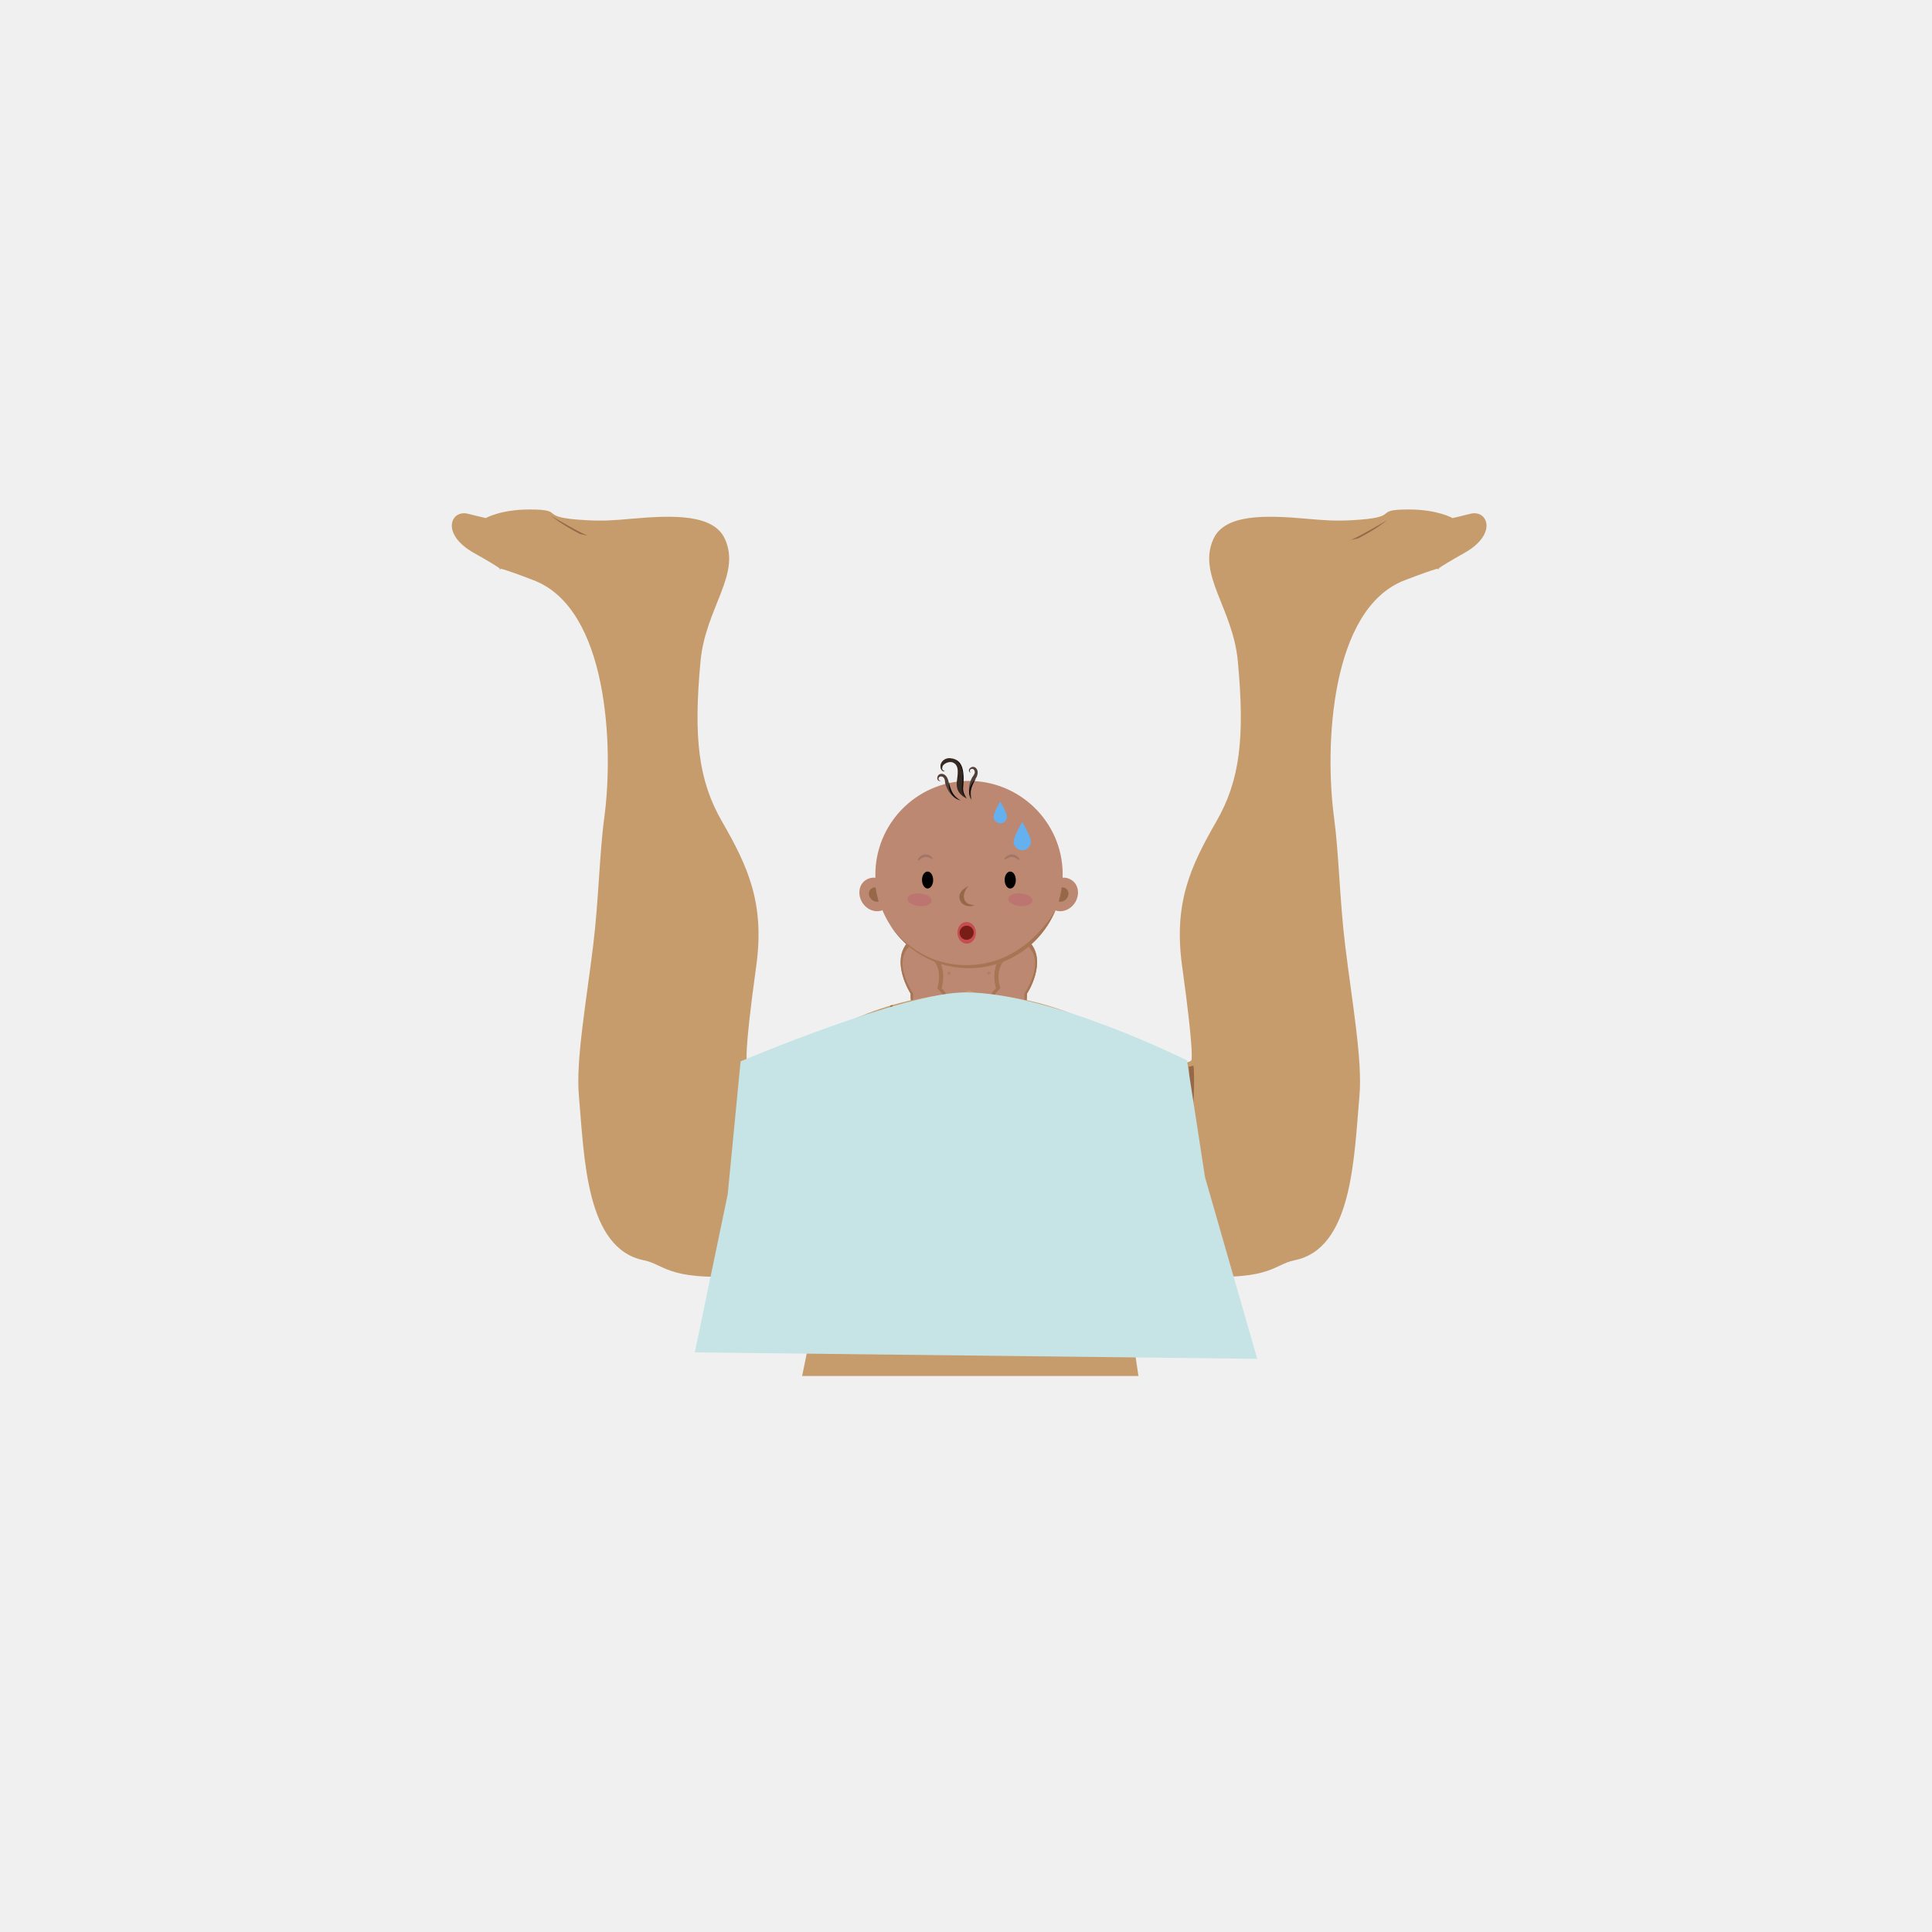
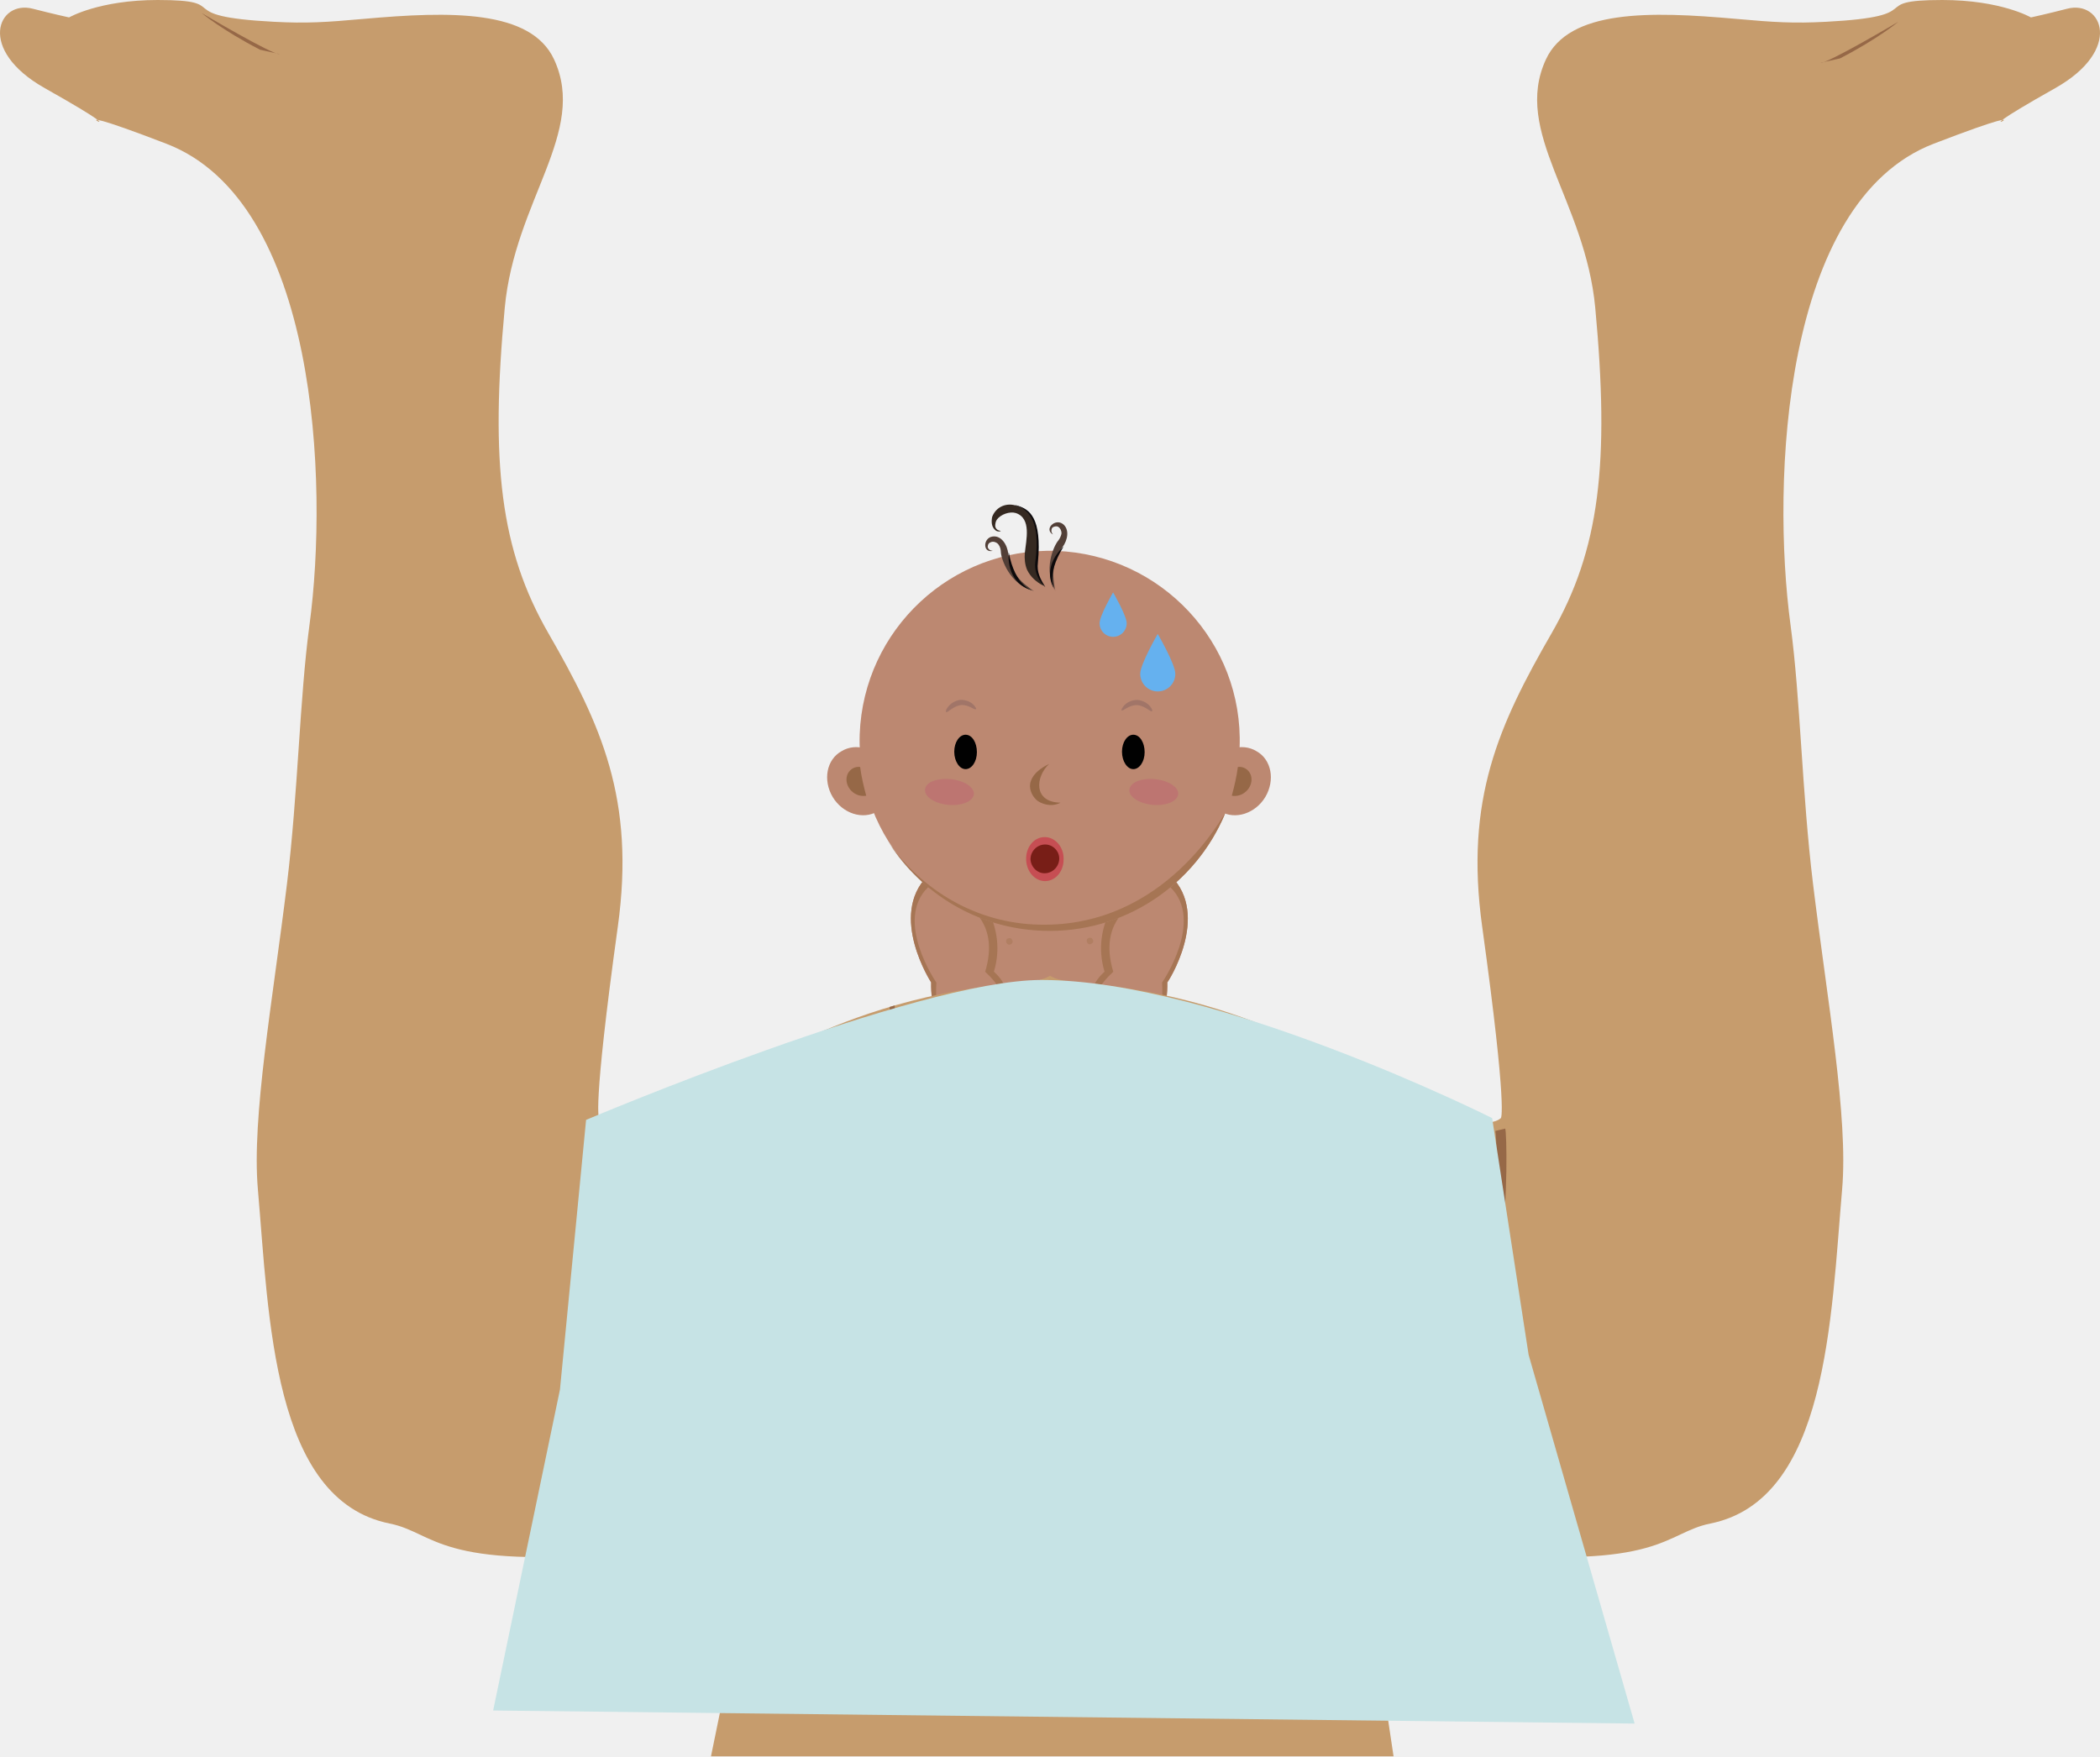
- <svg xmlns="http://www.w3.org/2000/svg" xmlns:xlink="http://www.w3.org/1999/xlink" version="1.1" id="Layer_1" x="0px" y="0px" width="900px" height="900px" viewBox="0 0 900 900" enable-background="new 0 0 900 900" xml:space="preserve">
+ <svg xmlns="http://www.w3.org/2000/svg" xmlns:xlink="http://www.w3.org/1999/xlink" version="1.1" id="Layer_1" x="0px" y="0px" width="895.103px" height="748.729px" viewBox="0 0 895.103 748.729" enable-background="new 0 0 895.103 748.729" xml:space="preserve">
  <g>
-     <path fill="#BC8871" d="M470.2,444.1c-8.5,2.601-40.3-0.1-40.5-0.199c-2.9,6.1-2.9,16.5-3,20.5c0,0-0.6,0.399,15.1,0   c5.5-0.101,29.101,0.199,29.101,0.199S473.2,449.4,470.2,444.1" />
-     <g opacity="0.5">
-       <defs>
-         <rect id="SVGID_1_" x="459.9" y="452.6" opacity="0.5" width="1.6" height="1.5" />
-       </defs>
-       <clipPath id="SVGID_2_">
-         <use xlink:href="#SVGID_1_" overflow="visible" />
-       </clipPath>
-       <g clip-path="url(#SVGID_2_)">
+     <g>
+       <path fill="#BC8871" d="M482.318,383.972c-15.783,4.829-74.839-0.185-75.21-0.37c-5.386,11.327-5.386,30.642-5.571,38.07    c0,0-1.113,0.742,28.042,0c10.213-0.188,54.041,0.369,54.041,0.369S487.891,393.816,482.318,383.972" />
+       <g opacity="0.5">
        <defs>
-           <rect id="SVGID_3_" x="459.9" y="452.6" width="1.6" height="1.5" />
+           <rect id="SVGID_1_" x="463.191" y="399.757" opacity="0.5" width="2.971" height="2.785" />
        </defs>
-         <clipPath id="SVGID_4_">
-           <use xlink:href="#SVGID_3_" overflow="visible" />
+         <clipPath id="SVGID_2_">
+           <use xlink:href="#SVGID_1_" overflow="visible" />
        </clipPath>
-         <path clip-path="url(#SVGID_4_)" fill="#A67554" d="M459.9,453.3c0,0.4,0.3,0.8,0.699,0.8c0.4,0,0.801-0.3,0.801-0.699     c0-0.4-0.301-0.801-0.7-0.801C460.2,452.6,459.9,452.9,459.9,453.3" />
+         <g clip-path="url(#SVGID_2_)">
+           <defs>
+             <rect id="SVGID_3_" x="463.191" y="399.757" width="2.971" height="2.785" />
+           </defs>
+           <clipPath id="SVGID_4_">
+             <use xlink:href="#SVGID_3_" overflow="visible" />
+           </clipPath>
+           <path clip-path="url(#SVGID_4_)" fill="#A67554" d="M463.191,401.057c0,0.743,0.559,1.485,1.299,1.485      c0.742,0,1.486-0.557,1.486-1.298c0-0.744-0.559-1.487-1.301-1.487C463.75,399.757,463.191,400.315,463.191,401.057" />
+         </g>
      </g>
+       <g opacity="0.5">
+         <defs>
+           <rect id="SVGID_5_" x="428.835" y="399.943" opacity="0.5" width="2.972" height="2.786" />
+         </defs>
+         <clipPath id="SVGID_6_">
+           <use xlink:href="#SVGID_5_" overflow="visible" />
+         </clipPath>
+         <g clip-path="url(#SVGID_6_)">
+           <defs>
+             <rect id="SVGID_7_" x="428.835" y="399.943" width="2.972" height="2.786" />
+           </defs>
+           <clipPath id="SVGID_8_">
+             <use xlink:href="#SVGID_7_" overflow="visible" />
+           </clipPath>
+           <path clip-path="url(#SVGID_8_)" fill="#A67554" d="M428.835,401.244c0,0.741,0.558,1.485,1.301,1.485      c0.742,0,1.484-0.557,1.484-1.301c0-0.743-0.557-1.485-1.299-1.485C429.393,399.943,428.835,400.5,428.835,401.244" />
+         </g>
+       </g>
+       <path fill="#BC8871" d="M499.033,373.389c-6.129,3.897-12.814,5.383-19.688,5.756c0,0-14.67,14.855-8.541,35.099    c0.186,0-9.285,5.941-8.172,26.184c0,0.185,0-0.185,0-0.185c-15.414-4.458-13.557,5.384-8.541,5.571    c1.857,0,4.086,0.557,4.086,0.557c0.928-0.557-6.129,4.828-6.5,6.499c-1.486,7.429,11.885-3.342,11.699-3.157    c-1.672,1.3-10.215,8.172-7.428,10.957c1.855,1.858,5.014-1.486,7.057-2.785c2.227-1.486,6.871-3.157,6.686-2.972    c-1.301,1.3-2.229,3.342-2.973,4.829c-0.557,1.299-1.857,3.527-1.113,5.013c2.229,3.344,8.729-7.057,10.398-8.542    c0.373-0.186-0.742,2.601-0.186,4.828c0.742,3.156,4.271,0.371,5.572-0.929c7.055-7.058,3.158-14.113,3.527-14.485    c1.857-2.229,13-7.429,12.629-26.555v-0.186C497.732,418.886,516.117,390.287,499.033,373.389" />
+       <path fill="#A67554" d="M482.133,458.254c-1.299,1.301-4.828,4.273-5.572,0.929c-0.557-2.227,0.559-5.013,0.188-4.828    c-1.672,1.301-8.172,11.7-10.4,8.542c-0.742-1.485,4.457-8.913,5.758-10.398c0.184-0.186-6.129,2.042-8.355,3.342    c-2.045,1.301-6.316,5.2-7.057,2.786c-0.561-1.67,3.713-6.313,6.684-9.099c-2.23,1.671-9.844,7.984-7.057,10.771    c1.857,1.856,5.014-1.485,7.057-2.786c2.229-1.485,6.871-3.157,6.686-2.972c-1.301,1.3-2.229,3.157-2.971,4.828    c-0.557,1.301-1.859,3.528-1.115,5.016c2.227,3.342,8.729-7.059,10.4-8.544c0.371-0.185-0.744,2.602-0.186,4.829    c0.742,3.156,4.271,0.371,5.57-0.928c2.6-2.785,3.715-5.387,4.084-7.801C485.289,454.17,484.176,456.212,482.133,458.254" />
+       <path fill="#A67554" d="M465.605,447.67c0.186-0.187-13.186,9.471-13.371,4.457c-0.186,0.186-0.186,0.371-0.371,0.557    c-1.486,6.685,9.283-1.299,11.328-2.786C464.305,448.784,465.232,448.04,465.605,447.67" />
+       <path fill="#E0B9A8" d="M451.863,452.684c0-0.371,0.557-1.114,1.299-1.857C452.605,451.569,452.049,452.127,451.863,452.684" />
+       <path fill="#A67554" d="M458.361,446.183c1.301-1.112,2.045-1.67,1.674-1.485c0,0-1.857,0.188-5.016-0.185    c-2.6-0.372-4.457-2.413-3.715-3.901c-1.672,1.857,0.186,5.015,2.971,5.015C455.764,445.626,457.805,445.998,458.361,446.183" />
+       <path fill="#E0B9A8" d="M476.377,456.212c0,0,0,0.371-0.186,0.744C476.377,456.583,476.377,456.212,476.377,456.212" />
+       <path fill="#A67554" d="M499.033,373.389c-6.129,3.897-12.814,5.383-19.688,5.756c0,0-14.67,14.855-8.541,35.099    c0.186,0-9.658,6.685-8.172,26.184c0.188-17.271,12.072-25.999,11.887-26.184c-6.129-20.243,6.871-27.485,8.541-29.156    c0,0,9.473-2.973,15.785-6.871c14.672,14.299-3.527,40.67-3.527,40.67c0.928,14.112-3.158,25.44-23.029,22.47    c-0.184,0,7.986,1.672,7.986,1.672c4.643,1.299,4.643,2.414,4.643,2.414c1.857-2.229,13-7.428,12.629-26.556v-0.187    C497.732,418.886,516.117,390.287,499.033,373.389" />
+       <path fill="#BC8871" d="M395.408,373.389c6.128,3.897,12.813,5.383,19.686,5.756c0,0,14.67,14.855,8.542,35.099    c-0.186,0,9.286,5.941,8.171,26.184c0,0.185,0-0.185,0-0.185c15.412-4.458,13.556,5.384,8.542,5.571    c-1.857,0-4.086,0.557-4.086,0.557c-0.929-0.557,6.129,4.828,6.5,6.499c1.486,7.429-11.885-3.342-11.699-3.157    c1.671,1.3,10.214,8.172,7.428,10.957c-1.857,1.858-5.014-1.486-7.057-2.785c-2.229-1.486-6.871-3.157-6.685-2.972    c1.299,1.3,2.227,3.342,2.97,4.829c0.558,1.299,1.857,3.527,1.114,5.013c-2.227,3.344-8.728-7.057-10.399-8.542    c-0.371-0.186,0.744,2.601,0.187,4.828c-0.743,3.156-4.271,0.371-5.572-0.929c-7.056-7.058-3.157-14.113-3.528-14.485    c-1.857-2.229-13-7.429-12.627-26.555v-0.186C396.895,418.886,378.508,390.287,395.408,373.389" />
+       <path fill="#A67554" d="M412.493,458.254c1.299,1.301,4.829,4.273,5.571,0.929c0.558-2.227-0.558-5.013-0.186-4.828    c1.671,1.301,8.171,11.7,10.4,8.542c0.742-1.485-4.457-8.913-5.757-10.398c-0.186-0.186,6.128,2.042,8.356,3.342    c2.043,1.301,6.314,5.2,7.056,2.786c0.558-1.67-3.714-6.313-6.685-9.099c2.229,1.671,9.842,7.984,7.057,10.771    c-1.857,1.856-5.014-1.485-7.057-2.786c-2.229-1.485-6.871-3.157-6.685-2.972c1.3,1.3,2.228,3.157,2.971,4.828    c0.557,1.301,1.857,3.528,1.114,5.016c-2.228,3.342-8.728-7.059-10.399-8.544c-0.371-0.185,0.743,2.602,0.186,4.829    c-0.743,3.156-4.271,0.371-5.571-0.928c-2.6-2.785-3.715-5.387-4.085-7.801C409.336,454.17,410.451,456.212,412.493,458.254" />
+       <path fill="#A67554" d="M429.021,447.67c-0.186-0.187,13.185,9.471,13.371,4.457c0.186,0.186,0.186,0.371,0.371,0.557    c1.486,6.685-9.285-1.299-11.328-2.786C430.322,448.784,429.393,448.04,429.021,447.67" />
+       <path fill="#E0B9A8" d="M442.578,452.684c0-0.371-0.557-1.114-1.299-1.857C442.021,451.569,442.578,452.127,442.578,452.684" />
+       <path fill="#A67554" d="M436.077,446.183c-1.299-1.112-2.042-1.67-1.671-1.485c0,0,1.857,0.188,5.015-0.185    c2.6-0.372,4.457-2.413,3.714-3.901c1.672,1.857-0.186,5.015-2.971,5.015C438.678,445.626,436.821,445.998,436.077,446.183" />
+       <path fill="#E0B9A8" d="M418.25,456.212c0,0,0,0.371,0.186,0.744C418.25,456.583,418.25,456.212,418.25,456.212" />
+       <path fill="#A67554" d="M436.263,454.354c2.043,2.229,3.528,4.644,2.043,6.128C439.606,459.183,438.306,456.769,436.263,454.354" />
+       <path fill="#A67554" d="M395.408,373.389c6.128,3.897,12.813,5.383,19.686,5.756c0,0,14.67,14.855,8.542,35.099    c-0.186,0,9.656,6.685,8.171,26.184c-0.187-17.271-12.072-25.999-11.885-26.184c6.128-20.243-6.872-27.485-8.543-29.156    c0,0-9.47-2.973-15.785-6.871c-14.67,14.299,3.528,40.67,3.528,40.67c-0.929,14.112,3.157,25.44,23.027,22.47    c0.187,0-7.985,1.672-7.985,1.672c-4.642,1.299-4.642,2.414-4.642,2.414c-1.857-2.229-13-7.428-12.627-26.556v-0.187    C396.895,418.886,378.508,390.287,395.408,373.389" />
+       <path fill="#F26A67" d="M448.148,356.116c4.643,0.559,7.801,5.2,7.242,10.585c-0.555,5.387-4.828,9.285-9.469,8.729    c-4.643-0.556-7.802-5.2-7.243-10.585C439.421,359.646,443.692,355.746,448.148,356.116" />
+       <path fill="#781E17" d="M447.777,359.46c3.527,0.369,5.941,3.527,5.57,7.057c-0.369,3.527-3.527,6.128-7.056,5.756    c-3.528-0.372-5.942-3.526-5.571-7.056C441.092,361.688,444.249,359.088,447.777,359.46" />
+       <path fill="#BC8871" d="M354.925,339.773c4.271,7.057,12.814,9.843,19.128,6.129c6.313-3.715,7.985-12.627,3.713-19.684    c-4.271-7.057-12.812-9.843-19.127-5.943C352.325,323.805,350.653,332.531,354.925,339.773" />
+       <path fill="#966847" d="M362.91,337.175c-2.601-2.601-2.786-6.5-0.558-8.728c1.116-1.115,2.601-1.673,4.271-1.486    c0.557,4.271,1.486,8.17,2.6,12.257C367.181,339.59,364.767,339.031,362.91,337.175" />
+       <path fill="#BC8871" d="M528.373,318.604c-1.672,44.755-39.184,79.667-83.753,78.182c-44.754-1.484-79.667-39.184-78.182-83.753    c1.671-44.756,39.183-79.668,83.753-78.183C494.947,236.523,530.045,274.035,528.373,318.604" />
+       <path fill="#A67554" d="M442.949,394.186c-26.742-0.557-49.955-14.67-64.068-34.912c13.928,21.728,37.884,36.584,65.553,37.513    c34.728,1.3,65.183-19.684,77.812-50.141C521.689,346.461,496.988,395.485,442.949,394.186" />
+       <path fill="#BC8871" d="M539.332,339.773c-4.273,7.057-12.816,9.843-19.131,6.129c-6.312-3.715-7.984-12.627-3.713-19.684    s12.812-9.843,19.129-5.943C541.93,323.805,543.602,332.531,539.332,339.773" />
+       <path fill="#966847" d="M531.344,337.175c2.602-2.601,2.785-6.5,0.559-8.728c-1.115-1.115-2.602-1.673-4.273-1.486    c-0.555,4.271-1.484,8.17-2.598,12.257C527.074,339.59,529.486,339.031,531.344,337.175" />
+       <path fill="#010101" d="M416.394,320.646c0,4.086-2.229,7.242-4.828,7.242c-2.6,0-4.829-3.342-4.829-7.428    c0-4.085,2.229-7.242,4.829-7.242C414.351,313.219,416.394,316.562,416.394,320.646" />
+       <path fill="#010101" d="M487.891,320.646c0,4.086-2.23,7.242-4.83,7.242c-2.598,0-4.828-3.342-4.828-7.428    c0-4.085,2.23-7.242,4.828-7.242C485.846,313.219,487.891,316.562,487.891,320.646" />
+       <g opacity="0.5">
+         <defs>
+           <rect id="SVGID_9_" x="394.294" y="331.976" opacity="0.5" width="20.8" height="11.142" />
+         </defs>
+         <clipPath id="SVGID_10_">
+           <use xlink:href="#SVGID_9_" overflow="visible" />
+         </clipPath>
+         <g clip-path="url(#SVGID_10_)">
+           <defs>
+             <rect id="SVGID_11_" x="394.294" y="331.976" width="20.8" height="11.142" />
+           </defs>
+           <clipPath id="SVGID_12_">
+             <use xlink:href="#SVGID_11_" overflow="visible" />
+           </clipPath>
+           <path clip-path="url(#SVGID_12_)" fill="#BD6272" d="M394.294,336.617c-0.371,2.973,4.086,5.943,9.843,6.5      c5.756,0.558,10.584-1.486,10.957-4.457c0.371-2.971-4.086-5.943-9.842-6.499C399.308,331.604,394.479,333.461,394.294,336.617" />
+         </g>
+       </g>
+       <g opacity="0.5">
+         <defs>
+           <rect id="SVGID_13_" x="481.391" y="331.976" opacity="0.5" width="20.799" height="11.142" />
+         </defs>
+         <clipPath id="SVGID_14_">
+           <use xlink:href="#SVGID_13_" overflow="visible" />
+         </clipPath>
+         <g clip-path="url(#SVGID_14_)">
+           <defs>
+             <rect id="SVGID_15_" x="481.391" y="331.976" width="20.799" height="11.142" />
+           </defs>
+           <clipPath id="SVGID_16_">
+             <use xlink:href="#SVGID_15_" overflow="visible" />
+           </clipPath>
+           <path clip-path="url(#SVGID_16_)" fill="#BD6272" d="M481.391,336.617c-0.373,2.973,4.086,5.943,9.842,6.5      c5.756,0.558,10.586-1.486,10.957-4.457s-4.086-5.943-9.844-6.499C486.59,331.604,481.762,333.461,481.391,336.617" />
+         </g>
+       </g>
+       <path fill="#966847" d="M447.219,325.662c-3.156,1.484-6.684,3.898-7.798,7.242c-1.115,2.785,0.186,6.127,2.414,8.17    c1.487,1.301,5.943,3.343,10.214,1.113C440.164,342.003,441.464,330.861,447.219,325.662" />
+       <g opacity="0.3">
+         <defs>
+           <rect id="SVGID_17_" x="403.208" y="298.362" opacity="0.3" width="12.999" height="5.201" />
+         </defs>
+         <clipPath id="SVGID_18_">
+           <use xlink:href="#SVGID_17_" overflow="visible" />
+         </clipPath>
+         <g clip-path="url(#SVGID_18_)">
+           <defs>
+             <rect id="SVGID_19_" x="403.208" y="298.362" width="12.999" height="5.201" />
+           </defs>
+           <clipPath id="SVGID_20_">
+             <use xlink:href="#SVGID_19_" overflow="visible" />
+           </clipPath>
+           <path clip-path="url(#SVGID_20_)" fill="#614B54" d="M416.021,302.262c-0.557,0.742-3.157-2.042-6.499-1.67      c-3.528,0.556-5.757,3.527-6.314,2.971c-0.558,0,0.929-4.272,5.941-5.201C414.536,298.176,416.394,302.262,416.021,302.262" />
+         </g>
+       </g>
+       <g opacity="0.3">
+         <defs>
+           <rect id="SVGID_21_" x="478.047" y="298.362" opacity="0.3" width="13" height="4.83" />
+         </defs>
+         <clipPath id="SVGID_22_">
+           <use xlink:href="#SVGID_21_" overflow="visible" />
+         </clipPath>
+         <g clip-path="url(#SVGID_22_)">
+           <defs>
+             <rect id="SVGID_23_" x="478.047" y="298.362" width="13" height="4.83" />
+           </defs>
+           <clipPath id="SVGID_24_">
+             <use xlink:href="#SVGID_23_" overflow="visible" />
+           </clipPath>
+           <path clip-path="url(#SVGID_24_)" fill="#614B54" d="M478.047,302.818c0.557,0.559,2.971-2.227,6.502-2.227      c3.525,0.184,5.939,3.156,6.498,2.6c0.559-0.188-1.115-4.272-6.314-4.83C479.346,298.548,477.676,302.818,478.047,302.818" />
+         </g>
+       </g>
+       <path fill="#C64E53" d="M444.993,356.859c-4.458,0.185-7.801,4.457-7.614,9.657c0.186,5.198,3.9,9.286,8.356,9.099    c4.457-0.186,7.799-4.456,7.613-9.655C453.348,360.759,449.447,356.675,444.993,356.859" />
+       <path fill="#781E17" d="M445.178,360.017c-3.343,0.186-5.942,2.971-5.942,6.313c0.186,3.344,2.971,6.129,6.315,5.942    c3.342-0.185,5.94-2.97,5.94-6.312C451.49,362.615,448.52,359.829,445.178,360.017" />
+       <path fill="#523F37" d="M437.564,249.707c-5.571-4.271-7.428-9.47-7.8-13.556c-0.371-3.9-2.972-7.985-6.686-7.428    c-4.085,0.557-4.271,7.057,0,6.128c0.186,0-0.742-0.185-0.742-0.185c-0.743-0.186-1.485-1.115-1.3-1.856    c0-0.744,0.557-1.487,1.3-1.673c1.114-0.556,2.785,0.187,3.342,1.115c0.558,0.742,0.93,2.043,0.93,2.971    c0,2.786,3.714,14.114,14.112,16.714C439.421,251.379,438.678,250.45,437.564,249.707" />
+       <path fill="#352921" d="M426.421,226.309c-1.115-0.186-2.043-0.744-2.229-2.043c0-0.928,0.186-2.043,0.742-2.785    c1.673-2.229,5.387-3.528,7.987-2.786c6.87,2.228,4.457,11.514,3.899,17.085c-0.186,2.229,0,4.829,0.929,7.057    c1.485,3.156,4.084,5.385,7.057,6.87c-1.857-3.156-3.343-6.127-2.972-9.842c1.857-19.499-3.9-22.656-8.17-24.141    c-4.458-1.671-9.1,0.186-10.771,4.642c-0.372,2.042-0.372,4.271,1.485,5.757C425.307,226.866,426.978,226.494,426.421,226.309" />
+       <path fill="#0C090B" d="M433.107,215.538c4.085,1.486,10.771,4.828,8.171,24.142c-0.743,5.943,3.899,10.399,4.272,10.585    c-2.045-3.343-3.716-6.313-3.158-10.4c1.857-19.499-3.9-22.656-8.172-24.141c-0.556-0.186-1.113-0.373-1.671-0.373    C432.549,215.351,432.735,215.351,433.107,215.538" />
+       <path fill="#0C090B" d="M429.95,235.408c0,0-1.671,13.185,10.214,16.342C440.164,251.75,432.735,250.265,429.95,235.408" />
+       <path fill="#523F37" d="M449.264,248.593c-1.115-7.057,1.113-11.886,3.527-15.228c2.414-3.157,3.158-7.8,0.188-10.027    c-3.346-2.416-7.986,2.227-4.273,4.456c0.188,0-0.369-0.557-0.369-0.742c-0.373-0.558-0.188-1.857,0.369-2.229    c0.559-0.371,1.486-0.557,2.043-0.371c1.115,0.371,1.857,2.042,1.672,3.157c-0.186,0.929-0.742,2.043-1.299,2.786    c-1.857,2.043-6.872,12.813-0.93,21.727C449.447,251.193,449.447,249.892,449.264,248.593" />
+       <path fill="#0C090B" d="M453.348,232.993c0,0-10.213,8.543-3.527,18.943C449.633,251.75,445.363,245.808,453.348,232.993" />
    </g>
-     <g opacity="0.5">
-       <defs>
-         <rect id="SVGID_5_" x="441.4" y="452.7" opacity="0.5" width="1.6" height="1.5" />
-       </defs>
-       <clipPath id="SVGID_6_">
-         <use xlink:href="#SVGID_5_" overflow="visible" />
-       </clipPath>
-       <g clip-path="url(#SVGID_6_)">
-         <defs>
-           <rect id="SVGID_7_" x="441.4" y="452.7" width="1.6" height="1.5" />
-         </defs>
-         <clipPath id="SVGID_8_">
-           <use xlink:href="#SVGID_7_" overflow="visible" />
-         </clipPath>
-         <path clip-path="url(#SVGID_8_)" fill="#A67554" d="M441.4,453.4c0,0.399,0.3,0.8,0.7,0.8s0.8-0.3,0.8-0.7s-0.3-0.8-0.7-0.8     C441.7,452.7,441.4,453,441.4,453.4" />
-       </g>
-     </g>
-     <path fill="#BC8871" d="M479.2,438.4c-3.3,2.1-6.9,2.899-10.601,3.1c0,0-7.899,8-4.6,18.9c0.1,0-5,3.199-4.4,14.1   c0,0.1,0-0.1,0-0.1c-8.3-2.4-7.3,2.899-4.6,3c1,0,2.2,0.3,2.2,0.3c0.5-0.3-3.3,2.6-3.5,3.5c-0.8,4,6.399-1.8,6.3-1.7   c-0.9,0.7-5.5,4.4-4,5.9c1,1,2.7-0.801,3.8-1.5c1.2-0.801,3.7-1.7,3.601-1.601c-0.7,0.7-1.2,1.8-1.601,2.601   c-0.3,0.699-1,1.899-0.6,2.699c1.2,1.801,4.7-3.8,5.6-4.6c0.2-0.1-0.399,1.4-0.1,2.6c0.399,1.7,2.3,0.2,3-0.5   c3.8-3.8,1.7-7.6,1.899-7.8c1-1.2,7-4,6.801-14.3v-0.1C478.5,462.9,488.4,447.5,479.2,438.4" />
-     <path fill="#A67554" d="M470.1,484.1c-0.699,0.7-2.6,2.301-3,0.5c-0.3-1.199,0.301-2.699,0.101-2.6c-0.9,0.7-4.4,6.3-5.601,4.6   c-0.399-0.8,2.4-4.8,3.101-5.6c0.1-0.1-3.3,1.1-4.5,1.8c-1.101,0.7-3.4,2.8-3.8,1.5c-0.301-0.899,2-3.399,3.6-4.899   c-1.2,0.899-5.3,4.3-3.8,5.8c1,1,2.7-0.8,3.8-1.5c1.2-0.8,3.7-1.7,3.6-1.601c-0.699,0.7-1.199,1.7-1.6,2.601   c-0.3,0.7-1,1.899-0.6,2.7c1.199,1.8,4.699-3.801,5.6-4.601c0.2-0.1-0.4,1.4-0.1,2.601c0.399,1.699,2.3,0.199,3-0.5   c1.399-1.5,2-2.9,2.199-4.2C471.8,481.9,471.2,483,470.1,484.1" />
-     <path fill="#A67554" d="M461.2,478.4c0.1-0.101-7.101,5.1-7.2,2.399c-0.1,0.101-0.1,0.2-0.2,0.3c-0.8,3.601,5-0.699,6.101-1.5   C460.5,479,461,478.6,461.2,478.4" />
-     <path fill="#E0B9A8" d="M453.8,481.1c0-0.199,0.3-0.6,0.7-1C454.2,480.5,453.9,480.8,453.8,481.1" />
-     <path fill="#A67554" d="M457.3,477.6c0.7-0.6,1.101-0.899,0.9-0.8c0,0-1,0.101-2.7-0.1c-1.4-0.2-2.4-1.3-2-2.101   c-0.9,1,0.1,2.7,1.6,2.7C455.9,477.3,457,477.5,457.3,477.6" />
-     <path fill="#E0B9A8" d="M467,483c0,0,0,0.2-0.1,0.4C467,483.2,467,483,467,483" />
-     <path fill="#A67554" d="M479.2,438.4c-3.3,2.1-6.9,2.899-10.601,3.1c0,0-7.899,8-4.6,18.9c0.1,0-5.2,3.6-4.4,14.1   c0.101-9.3,6.5-14,6.4-14.1c-3.3-10.9,3.7-14.801,4.6-15.7c0,0,5.101-1.601,8.5-3.7c7.9,7.7-1.899,21.9-1.899,21.9   c0.5,7.6-1.7,13.699-12.4,12.1c-0.1,0,4.3,0.9,4.3,0.9c2.5,0.699,2.5,1.3,2.5,1.3c1-1.2,7-4,6.801-14.3V462.8   C478.5,462.9,488.4,447.5,479.2,438.4" />
-     <path fill="#BC8871" d="M423.4,438.4c3.3,2.1,6.9,2.899,10.6,3.1c0,0,7.9,8,4.6,18.9c-0.1,0,5,3.199,4.4,14.1c0,0.1,0-0.1,0-0.1   c8.3-2.4,7.3,2.899,4.6,3c-1,0-2.2,0.3-2.2,0.3c-0.5-0.3,3.3,2.6,3.5,3.5c0.8,4-6.4-1.8-6.3-1.7c0.9,0.7,5.5,4.4,4,5.9   c-1,1-2.7-0.801-3.8-1.5c-1.2-0.801-3.7-1.7-3.6-1.601c0.7,0.7,1.2,1.8,1.6,2.601c0.3,0.699,1,1.899,0.6,2.699   c-1.2,1.801-4.7-3.8-5.6-4.6c-0.2-0.1,0.4,1.4,0.1,2.6c-0.4,1.7-2.3,0.2-3-0.5c-3.8-3.8-1.7-7.6-1.9-7.8c-1-1.2-7-4-6.8-14.3v-0.1   C424.2,462.9,414.3,447.5,423.4,438.4" />
-     <path fill="#A67554" d="M432.6,484.1c0.7,0.7,2.6,2.301,3,0.5c0.3-1.199-0.3-2.699-0.1-2.6c0.9,0.7,4.4,6.3,5.6,4.6   c0.4-0.8-2.4-4.8-3.1-5.6c-0.1-0.1,3.3,1.1,4.5,1.8c1.1,0.7,3.4,2.8,3.8,1.5c0.3-0.899-2-3.399-3.6-4.899   c1.2,0.899,5.3,4.3,3.8,5.8c-1,1-2.7-0.8-3.8-1.5c-1.2-0.8-3.7-1.7-3.6-1.601c0.7,0.7,1.2,1.7,1.6,2.601c0.3,0.7,1,1.899,0.6,2.7   c-1.2,1.8-4.7-3.801-5.6-4.601c-0.2-0.1,0.4,1.4,0.1,2.601c-0.4,1.699-2.3,0.199-3-0.5c-1.4-1.5-2-2.9-2.2-4.2   C430.9,481.9,431.5,483,432.6,484.1" />
-     <path fill="#A67554" d="M441.5,478.4c-0.1-0.101,7.1,5.1,7.2,2.399c0.1,0.101,0.1,0.2,0.2,0.3c0.8,3.601-5-0.699-6.1-1.5   C442.2,479,441.7,478.6,441.5,478.4" />
-     <path fill="#E0B9A8" d="M448.8,481.1c0-0.199-0.3-0.6-0.7-1C448.5,480.5,448.8,480.8,448.8,481.1" />
-     <path fill="#A67554" d="M445.3,477.6c-0.7-0.6-1.1-0.899-0.9-0.8c0,0,1,0.101,2.7-0.1c1.4-0.2,2.4-1.3,2-2.101   c0.9,1-0.1,2.7-1.6,2.7C446.7,477.3,445.7,477.5,445.3,477.6" />
-     <path fill="#E0B9A8" d="M435.7,483c0,0,0,0.2,0.1,0.4C435.7,483.2,435.7,483,435.7,483" />
-     <path fill="#A67554" d="M445.4,482c1.1,1.2,1.9,2.5,1.1,3.3C447.2,484.6,446.5,483.3,445.4,482" />
-     <path fill="#A67554" d="M423.4,438.4c3.3,2.1,6.9,2.899,10.6,3.1c0,0,7.9,8,4.6,18.9c-0.1,0,5.2,3.6,4.4,14.1   c-0.1-9.3-6.5-14-6.4-14.1c3.3-10.9-3.7-14.801-4.6-15.7c0,0-5.1-1.601-8.5-3.7c-7.9,7.7,1.9,21.9,1.9,21.9   c-0.5,7.6,1.7,13.699,12.4,12.1c0.1,0-4.3,0.9-4.3,0.9c-2.5,0.699-2.5,1.3-2.5,1.3c-1-1.2-7-4-6.8-14.3V462.8   C424.2,462.9,414.3,447.5,423.4,438.4" />
-     <path fill="#F26A67" d="M451.8,429.1c2.5,0.301,4.2,2.801,3.9,5.7c-0.3,2.9-2.601,5-5.1,4.7c-2.5-0.3-4.201-2.8-3.9-5.7   C447.1,431,449.4,428.9,451.8,429.1" />
-     <path fill="#781E17" d="M451.6,430.9c1.9,0.199,3.2,1.899,3,3.8c-0.199,1.899-1.899,3.3-3.8,3.1c-1.9-0.2-3.2-1.899-3-3.8   C448,432.1,449.7,430.7,451.6,430.9" />
-     <path fill="#BC8871" d="M401.6,420.3c2.3,3.8,6.9,5.3,10.3,3.3s4.3-6.8,2-10.6c-2.3-3.8-6.9-5.3-10.3-3.2   C400.2,411.7,399.3,416.4,401.6,420.3" />
-     <path fill="#966847" d="M405.9,418.9c-1.4-1.4-1.5-3.5-0.3-4.7c0.6-0.6,1.4-0.9,2.3-0.8c0.3,2.3,0.8,4.4,1.4,6.6   C408.2,420.2,406.9,419.9,405.9,418.9" />
-     <path fill="#BC8871" d="M495,408.9c-0.9,24.1-21.1,42.9-45.1,42.1c-24.1-0.8-42.9-21.1-42.1-45.1c0.9-24.1,21.1-42.9,45.101-42.1   C477,364.7,495.9,384.9,495,408.9" />
-     <path fill="#A67554" d="M449,449.6c-14.4-0.3-26.9-7.899-34.5-18.8c7.5,11.7,20.4,19.7,35.3,20.2c18.7,0.7,35.101-10.6,41.9-27   C491.4,423.9,478.1,450.3,449,449.6" />
-     <path fill="#BC8871" d="M500.9,420.3c-2.301,3.8-6.9,5.3-10.301,3.3c-3.399-2-4.3-6.8-2-10.6c2.301-3.8,6.9-5.3,10.301-3.2   C502.3,411.7,503.2,416.4,500.9,420.3" />
-     <path fill="#966847" d="M496.6,418.9c1.4-1.4,1.5-3.5,0.301-4.7c-0.601-0.6-1.4-0.9-2.301-0.8c-0.3,2.3-0.8,4.4-1.399,6.6   C494.3,420.2,495.6,419.9,496.6,418.9" />
-     <path fill="#010101" d="M434.7,410c0,2.2-1.2,3.9-2.6,3.9s-2.6-1.8-2.6-4c0-2.2,1.2-3.9,2.6-3.9C433.6,406,434.7,407.8,434.7,410" />
-     <path fill="#010101" d="M473.2,410c0,2.2-1.2,3.9-2.601,3.9c-1.399,0-2.6-1.8-2.6-4c0-2.2,1.2-3.9,2.6-3.9   C472.1,406,473.2,407.8,473.2,410" />
-     <g opacity="0.5">
-       <defs>
-         <rect id="SVGID_9_" x="422.8" y="416.1" opacity="0.5" width="11.2" height="6" />
-       </defs>
-       <clipPath id="SVGID_10_">
-         <use xlink:href="#SVGID_9_" overflow="visible" />
-       </clipPath>
-       <g clip-path="url(#SVGID_10_)">
-         <defs>
-           <rect id="SVGID_11_" x="422.8" y="416.1" width="11.2" height="6" />
-         </defs>
-         <clipPath id="SVGID_12_">
-           <use xlink:href="#SVGID_11_" overflow="visible" />
-         </clipPath>
-         <path clip-path="url(#SVGID_12_)" fill="#BD6272" d="M422.8,418.6c-0.2,1.6,2.2,3.2,5.3,3.5c3.1,0.301,5.7-0.8,5.9-2.399     c0.2-1.6-2.2-3.2-5.3-3.5C425.5,415.9,422.9,416.9,422.8,418.6" />
-       </g>
-     </g>
-     <g opacity="0.5">
-       <defs>
-         <rect id="SVGID_13_" x="469.7" y="416.1" opacity="0.5" width="11.2" height="6" />
-       </defs>
-       <clipPath id="SVGID_14_">
-         <use xlink:href="#SVGID_13_" overflow="visible" />
-       </clipPath>
-       <g clip-path="url(#SVGID_14_)">
-         <defs>
-           <rect id="SVGID_15_" x="469.7" y="416.1" width="11.2" height="6" />
-         </defs>
-         <clipPath id="SVGID_16_">
-           <use xlink:href="#SVGID_15_" overflow="visible" />
-         </clipPath>
-         <path clip-path="url(#SVGID_16_)" fill="#BD6272" d="M469.7,418.6c-0.2,1.6,2.2,3.2,5.3,3.5c3.1,0.301,5.7-0.8,5.9-2.399     c0.199-1.6-2.2-3.2-5.301-3.5C472.5,415.9,469.9,416.9,469.7,418.6" />
-       </g>
-     </g>
-     <path fill="#966847" d="M451.3,412.7c-1.7,0.8-3.6,2.1-4.2,3.9c-0.6,1.5,0.1,3.3,1.3,4.4c0.8,0.7,3.2,1.8,5.5,0.6   C447.5,421.5,448.2,415.5,451.3,412.7" />
-     <g opacity="0.3">
-       <defs>
-         <rect id="SVGID_17_" x="427.6" y="398" opacity="0.3" width="7" height="2.8" />
-       </defs>
-       <clipPath id="SVGID_18_">
-         <use xlink:href="#SVGID_17_" overflow="visible" />
-       </clipPath>
-       <g clip-path="url(#SVGID_18_)">
-         <defs>
-           <rect id="SVGID_19_" x="427.6" y="398" width="7" height="2.8" />
-         </defs>
-         <clipPath id="SVGID_20_">
-           <use xlink:href="#SVGID_19_" overflow="visible" />
-         </clipPath>
-         <path clip-path="url(#SVGID_20_)" fill="#614B54" d="M434.5,400.1c-0.3,0.4-1.7-1.1-3.5-0.9c-1.9,0.3-3.1,1.9-3.4,1.6     c-0.3,0,0.5-2.3,3.2-2.8C433.7,397.9,434.7,400.1,434.5,400.1" />
-       </g>
-     </g>
-     <g opacity="0.3">
-       <defs>
-         <rect id="SVGID_21_" x="467.9" y="398" opacity="0.3" width="7" height="2.6" />
-       </defs>
-       <clipPath id="SVGID_22_">
-         <use xlink:href="#SVGID_21_" overflow="visible" />
-       </clipPath>
-       <g clip-path="url(#SVGID_22_)">
-         <defs>
-           <rect id="SVGID_23_" x="467.9" y="398" width="7" height="2.6" />
-         </defs>
-         <clipPath id="SVGID_24_">
-           <use xlink:href="#SVGID_23_" overflow="visible" />
-         </clipPath>
-         <path clip-path="url(#SVGID_24_)" fill="#614B54" d="M467.9,400.4c0.3,0.3,1.6-1.2,3.5-1.2c1.899,0.1,3.199,1.7,3.5,1.4     c0.3-0.1-0.601-2.3-3.4-2.6C468.6,398.1,467.7,400.4,467.9,400.4" />
-       </g>
-     </g>
-     <path fill="#C64E53" d="M450.101,429.5c-2.4,0.1-4.201,2.4-4.101,5.2s2.1,5,4.5,4.899c2.4-0.1,4.2-2.399,4.1-5.199   C454.6,431.6,452.5,429.4,450.101,429.5" />
-     <path fill="#781E17" d="M450.2,431.2c-1.8,0.1-3.2,1.6-3.2,3.399c0.1,1.801,1.6,3.301,3.4,3.2c1.8-0.1,3.199-1.6,3.199-3.399   C453.6,432.6,452,431.1,450.2,431.2" />
-     <path fill="#523F37" d="M446.1,371.8c-3-2.3-4-5.1-4.2-7.3c-0.2-2.1-1.6-4.3-3.6-4c-2.2,0.3-2.3,3.8,0,3.3c0.1,0-0.4-0.1-0.4-0.1   c-0.4-0.1-0.8-0.6-0.7-1c0-0.4,0.3-0.8,0.7-0.9c0.6-0.3,1.5,0.1,1.8,0.6c0.3,0.4,0.5,1.1,0.5,1.6c0,1.5,2,7.6,7.6,9   C447.1,372.7,446.7,372.2,446.1,371.8" />
-     <path fill="#352921" d="M440.1,359.2c-0.6-0.1-1.1-0.4-1.2-1.1c0-0.5,0.1-1.1,0.4-1.5c0.9-1.2,2.9-1.9,4.3-1.5   c3.7,1.2,2.4,6.2,2.1,9.2c-0.1,1.2,0,2.6,0.5,3.8c0.8,1.7,2.2,2.9,3.8,3.7c-1-1.7-1.8-3.3-1.6-5.3c1-10.5-2.1-12.2-4.4-13   c-2.4-0.9-4.9,0.1-5.8,2.5c-0.2,1.1-0.2,2.3,0.8,3.1C439.5,359.5,440.4,359.3,440.1,359.2" />
-     <path fill="#0C090B" d="M443.7,353.4c2.2,0.8,5.8,2.6,4.4,13c-0.4,3.2,2.1,5.6,2.3,5.7c-1.101-1.8-2-3.4-1.7-5.6   c1-10.5-2.1-12.2-4.4-13c-0.3-0.1-0.6-0.2-0.9-0.2C443.4,353.3,443.5,353.3,443.7,353.4" />
-     <path fill="#0C090B" d="M442,364.1c0,0-0.9,7.1,5.5,8.8C447.5,372.9,443.5,372.1,442,364.1" />
-     <path fill="#523F37" d="M452.4,371.2c-0.601-3.8,0.6-6.4,1.899-8.2c1.3-1.7,1.7-4.2,0.101-5.4c-1.801-1.3-4.3,1.2-2.301,2.4   c0.101,0-0.199-0.3-0.199-0.4c-0.2-0.3-0.101-1,0.199-1.2c0.301-0.2,0.801-0.3,1.101-0.2c0.6,0.2,1,1.1,0.899,1.7   c-0.1,0.5-0.399,1.1-0.699,1.5c-1,1.1-3.7,6.9-0.5,11.7C452.5,372.6,452.5,371.9,452.4,371.2" />
-     <path fill="#0C090B" d="M454.6,362.8c0,0-5.5,4.6-1.899,10.2C452.6,372.9,450.3,369.7,454.6,362.8" />
+     <polyline fill="#C69C6D" points="319.05,670.635 303.051,748.729 593.988,748.729 582.229,670.232 448.125,417.518  " />
+     <path fill="#C69C6D" d="M714.078,252.118" />
+     <path fill="#C69C6D" d="M671.367,608.49" />
+     <path fill="#C69C6D" d="M249.815,343.177" />
+     <path fill="#C69C6D" d="M116.722,9.286c13.962,0.736,21.968,0.226,38.379-1.238c36.756-3.278,71.216-4.065,81.091,17.333   c14.283,30.951-16.755,59.931-21.047,105.852c-6.189,66.236-1.856,103.19,18.571,138.661   c22.47,39.018,37.145,70.843,29.623,125.132c-11.052,79.762-7.956,81.62-7.956,81.62s6.19,6.952,29.093-5.571   c39.618-21.665,37.658-18.65,57.241-27.575c22.835-10.406,52.578-21.461,97.196-25.085c5.682-0.461,8.639-2.438,8.639-2.438   l-5.623,207.37c-15.457,6.625-104.059,31.71-174.164,38.382c-81.076,7.718-82.169-8.313-101.67-12.234   c-49.989-10.052-51.418-87.76-56.18-142.52c-2.67-30.693,6.305-80.258,12.384-129.996c4.768-39.002,5.377-79.122,9.621-110.613   c8.198-60.842,3.378-180.324-61-205.085C8.541,37.288,72.157,67.47,19.11,37.587C-10.042,21.164-0.893-0.121,13.964,3.714   C22.766,5.986,29.44,7.428,29.44,7.428S42.201,0,67.2,0C100.532,0,71.485,6.905,116.722,9.286z" />
+     <path fill="#966847" d="M253.525,477.42c-0.647,1.466-1.277,30.229,1.861,50.75c2.737,17.896,9.173,27.909,10.176,28.896   c0.92,0.865-2.474-6.686-6.153-30.75c-3.424-22.411-1.963-47.777-1.698-47.903" />
+     <path fill="#966847" d="M119.202,23.055C116.39,23.58,85.978,5.571,85.978,5.571s8.538,7.187,24.868,15.626" />
+     <path fill="#65B1EF" d="M480.24,265.691c0,3.208-2.584,5.793-5.793,5.793c-3.18,0-5.764-2.585-5.764-5.793   c0-3.209,5.764-13.143,5.764-13.143S480.24,262.482,480.24,265.691z" />
+     <path fill="#65B1EF" d="M500.969,287.261c0,4.153-3.35,7.501-7.5,7.501c-4.111,0-7.459-3.349-7.459-7.501   c0-4.154,7.459-17.014,7.459-17.014S500.969,283.11,500.969,287.261z" />
+     <path fill="#FFFFFF" stroke="#000000" stroke-miterlimit="10" d="M205.866,271.484" />
+     <path fill="#C69C6D" d="M749.363,164.034" />
+     <path fill="#966847" d="M379.201,429.271c0.132,0.063,2.331,46.597-7.749,91.716c-10.08,45.121-10.08,45.121-17.642,74.969   c-5.98,23.602-23.58,56.686-22.662,55.82c1.004-0.986,13.425-9.142,16.162-27.036c0.059-0.385,14.331-37.274,21.355-70.567   c11.649-55.214,13.076-124.63,12.679-125.527" />
+     <path fill="#C69C6D" d="M778.381,9.286c-13.961,0.736-21.967,0.226-38.379-1.238c-36.758-3.278-71.213-4.065-81.09,17.333   c-14.285,30.951,16.754,59.931,21.049,105.852c6.186,66.236,1.854,103.19-18.574,138.661   c-22.471,39.018-37.145,70.843-29.623,125.132c11.053,79.762,7.957,81.62,7.957,81.62s-6.189,6.952-29.094-5.571   c-39.617-21.665-37.656-18.65-57.238-27.575c-22.836-10.406-52.58-21.461-97.197-25.085c-5.682-0.461-8.64-2.438-8.64-2.438   l5.625,207.37c15.457,6.625,104.059,31.71,174.164,38.382c81.076,7.718,82.168-8.313,101.67-12.234   c49.992-10.052,51.418-87.76,56.18-142.52c2.668-30.693-6.307-80.258-12.387-129.996c-4.764-39.002-5.375-79.122-9.617-110.613   c-8.197-60.842-3.377-180.324,61-205.085c62.379-23.992-1.238,6.19,51.809-23.693c29.152-16.423,19.998-37.708,5.143-33.873   c-8.799,2.272-15.471,3.713-15.471,3.713S852.902,0,827.902,0C794.57,0,823.619,6.905,778.381,9.286z" />
+     <path fill="#966847" d="M641.578,481.134c0.648,1.467,1.275,30.229-1.861,50.752c-2.736,17.894-9.172,27.907-10.178,28.895   c-0.918,0.866,2.477-6.685,6.156-30.752c3.422-22.41,1.963-47.776,1.695-47.903" />
+     <path fill="#966847" d="M775.902,26.769c2.811,0.526,33.223-17.483,33.223-17.483s-8.537,7.187-24.867,15.626" />
+     <path fill="#966847" d="M458.666,540.4c7.496,4.391,17.525-15.787,17.525-15.787s-11.219,41.184-28.64,5.881   c-16.212-32.871-2.583-6.34-1.507-6.5" />
+     <path fill="#C6E3E5" d="M210.198,729.199l28.475-136.803l11.139-114.977c0,0,35.176-14.914,77.03-29.827   s90.389-29.828,117.108-29.828c74.581,0,192.056,58.881,192.056,58.881l15.551,100.912l45.189,157.212" />
  </g>
-   <polyline fill="#C69C6D" points="382.282,598.706 373.667,641 530.333,641 524,598.489 451.787,462.405 " />
-   <path fill="#C69C6D" d="M595,373.098" />
-   <path fill="#C69C6D" d="M572,565" />
-   <path fill="#C69C6D" d="M345,422.132" />
-   <path fill="#966847" d="M639,503" />
-   <path fill="#C69C6D" d="M273.331,242.336c7.519,0.396,11.83,0.122,20.667-0.667c19.793-1.766,38.349-2.189,43.667,9.333  c7.691,16.667-9.022,32.272-11.333,57c-3.333,35.667-1,55.566,10,74.667c12.1,21.011,20.002,38.147,15.951,67.382  c-5.951,42.951-4.284,43.951-4.284,43.951s3.333,3.744,15.666-3c21.334-11.666,20.278-10.043,30.823-14.849  c12.296-5.604,28.312-11.557,52.339-13.508c3.06-0.248,4.652-1.312,4.652-1.312L448.45,573  c-8.323,3.567-56.034,17.075-93.785,20.668c-43.658,4.156-44.247-4.477-54.748-6.588c-26.918-5.412-27.688-47.258-30.252-76.745  c-1.438-16.527,3.395-43.218,6.668-70.001c2.567-21.002,2.896-42.606,5.181-59.563c4.414-32.763,1.819-97.103-32.848-110.437  c-33.59-12.919,0.667,3.333-27.898-12.758c-15.698-8.843-10.771-20.305-2.771-18.24c4.739,1.223,8.333,2,8.333,2s6.872-4,20.333-4  C264.613,237.336,248.972,241.054,273.331,242.336z" />
-   <path fill="#966847" d="M346.998,494.42c-0.349,0.79-0.688,16.278,1.002,27.329c1.474,9.636,4.939,15.028,5.48,15.56  c0.495,0.466-1.333-3.6-3.313-16.56c-1.844-12.067-1.057-25.727-0.914-25.795" />
-   <path fill="#966847" d="M274.667,249.75c-1.514,0.283-17.891-9.415-17.891-9.415s4.598,3.87,13.391,8.415" />
-   <path fill="#65B1EF" d="M469.081,380.407c0,1.728-1.392,3.12-3.12,3.12c-1.711,0-3.103-1.392-3.103-3.12s3.103-7.077,3.103-7.077  S469.081,378.679,469.081,380.407z" />
-   <path fill="#65B1EF" d="M480.243,392.022c0,2.236-1.804,4.039-4.039,4.039c-2.214,0-4.017-1.803-4.017-4.039  c0-2.237,4.017-9.162,4.017-9.162S480.243,389.787,480.243,392.022z" />
-   <path fill="#FFFFFF" stroke="#000000" stroke-miterlimit="10" d="M321.333,383.526" />
-   <path fill="#C69C6D" d="M614,325.667" />
-   <path fill="#966847" d="M414.672,468.492c0.071,0.034,1.255,25.092-4.172,49.389s-5.428,24.297-9.5,40.369  c-3.22,12.709-12.697,30.524-12.203,30.059c0.541-0.531,7.229-4.923,8.703-14.559c0.032-0.207,7.717-20.072,11.5-38  c6.273-29.731,7.041-67.111,6.828-67.595" />
-   <path fill="#C69C6D" d="M629.627,242.336c-7.52,0.396-11.83,0.122-20.668-0.667c-19.793-1.766-38.348-2.189-43.666,9.333  c-7.691,16.667,9.022,32.272,11.334,57c3.332,35.667,0.999,55.566-10.001,74.667c-12.1,21.011-20.002,38.147-15.951,67.382  c5.951,42.951,4.284,43.951,4.284,43.951s-3.333,3.744-15.666-3c-21.334-11.666-20.278-10.043-30.823-14.849  c-12.296-5.604-28.312-11.557-52.339-13.508c-3.06-0.248-4.652-1.312-4.652-1.312L454.507,573  c8.323,3.567,56.034,17.075,93.785,20.668c43.658,4.156,44.247-4.477,54.748-6.588c26.919-5.412,27.688-47.258,30.252-76.745  c1.438-16.527-3.396-43.218-6.669-70.001c-2.566-21.002-2.896-42.606-5.18-59.563c-4.414-32.763-1.819-97.103,32.848-110.437  c33.59-12.919-0.667,3.333,27.897-12.758c15.698-8.843,10.771-20.305,2.771-18.24c-4.738,1.223-8.332,2-8.332,2s-6.872-4-20.334-4  C638.344,237.336,653.985,241.054,629.627,242.336z" />
-   <path fill="#966847" d="M555.959,496.42c0.349,0.79,0.688,16.278-1.002,27.329c-1.474,9.636-4.939,15.028-5.48,15.56  c-0.494,0.466,1.333-3.6,3.314-16.56c1.844-12.067,1.057-25.727,0.914-25.795" />
-   <path fill="#966847" d="M628.291,251.75c1.514,0.283,17.891-9.415,17.891-9.415s-4.598,3.87-13.391,8.415" />
-   <path fill="#966847" d="M457.463,528.334c4.037,2.365,9.438-8.5,9.438-8.5s-6.041,22.176-15.422,3.166  c-8.73-17.7-1.392-3.414-0.812-3.5" />
-   <path fill="#C6E3E5" d="M323.667,630L339,556.334l5.998-61.914c0,0,18.941-8.031,41.479-16.062  c22.539-8.03,48.674-16.062,63.062-16.062c40.161,0,103.42,31.706,103.42,31.706l8.374,54.34L585.667,633" />
-   <path fill="#C69C6D" d="M818.333,624.334" />
-   <path fill="#C69C6D" d="M497.73,688.334" />
-   <path fill="#C69C6D" d="M604.333,661" />
-   <path fill="#C6E3E5" d="M842.333,585" />
</svg>
